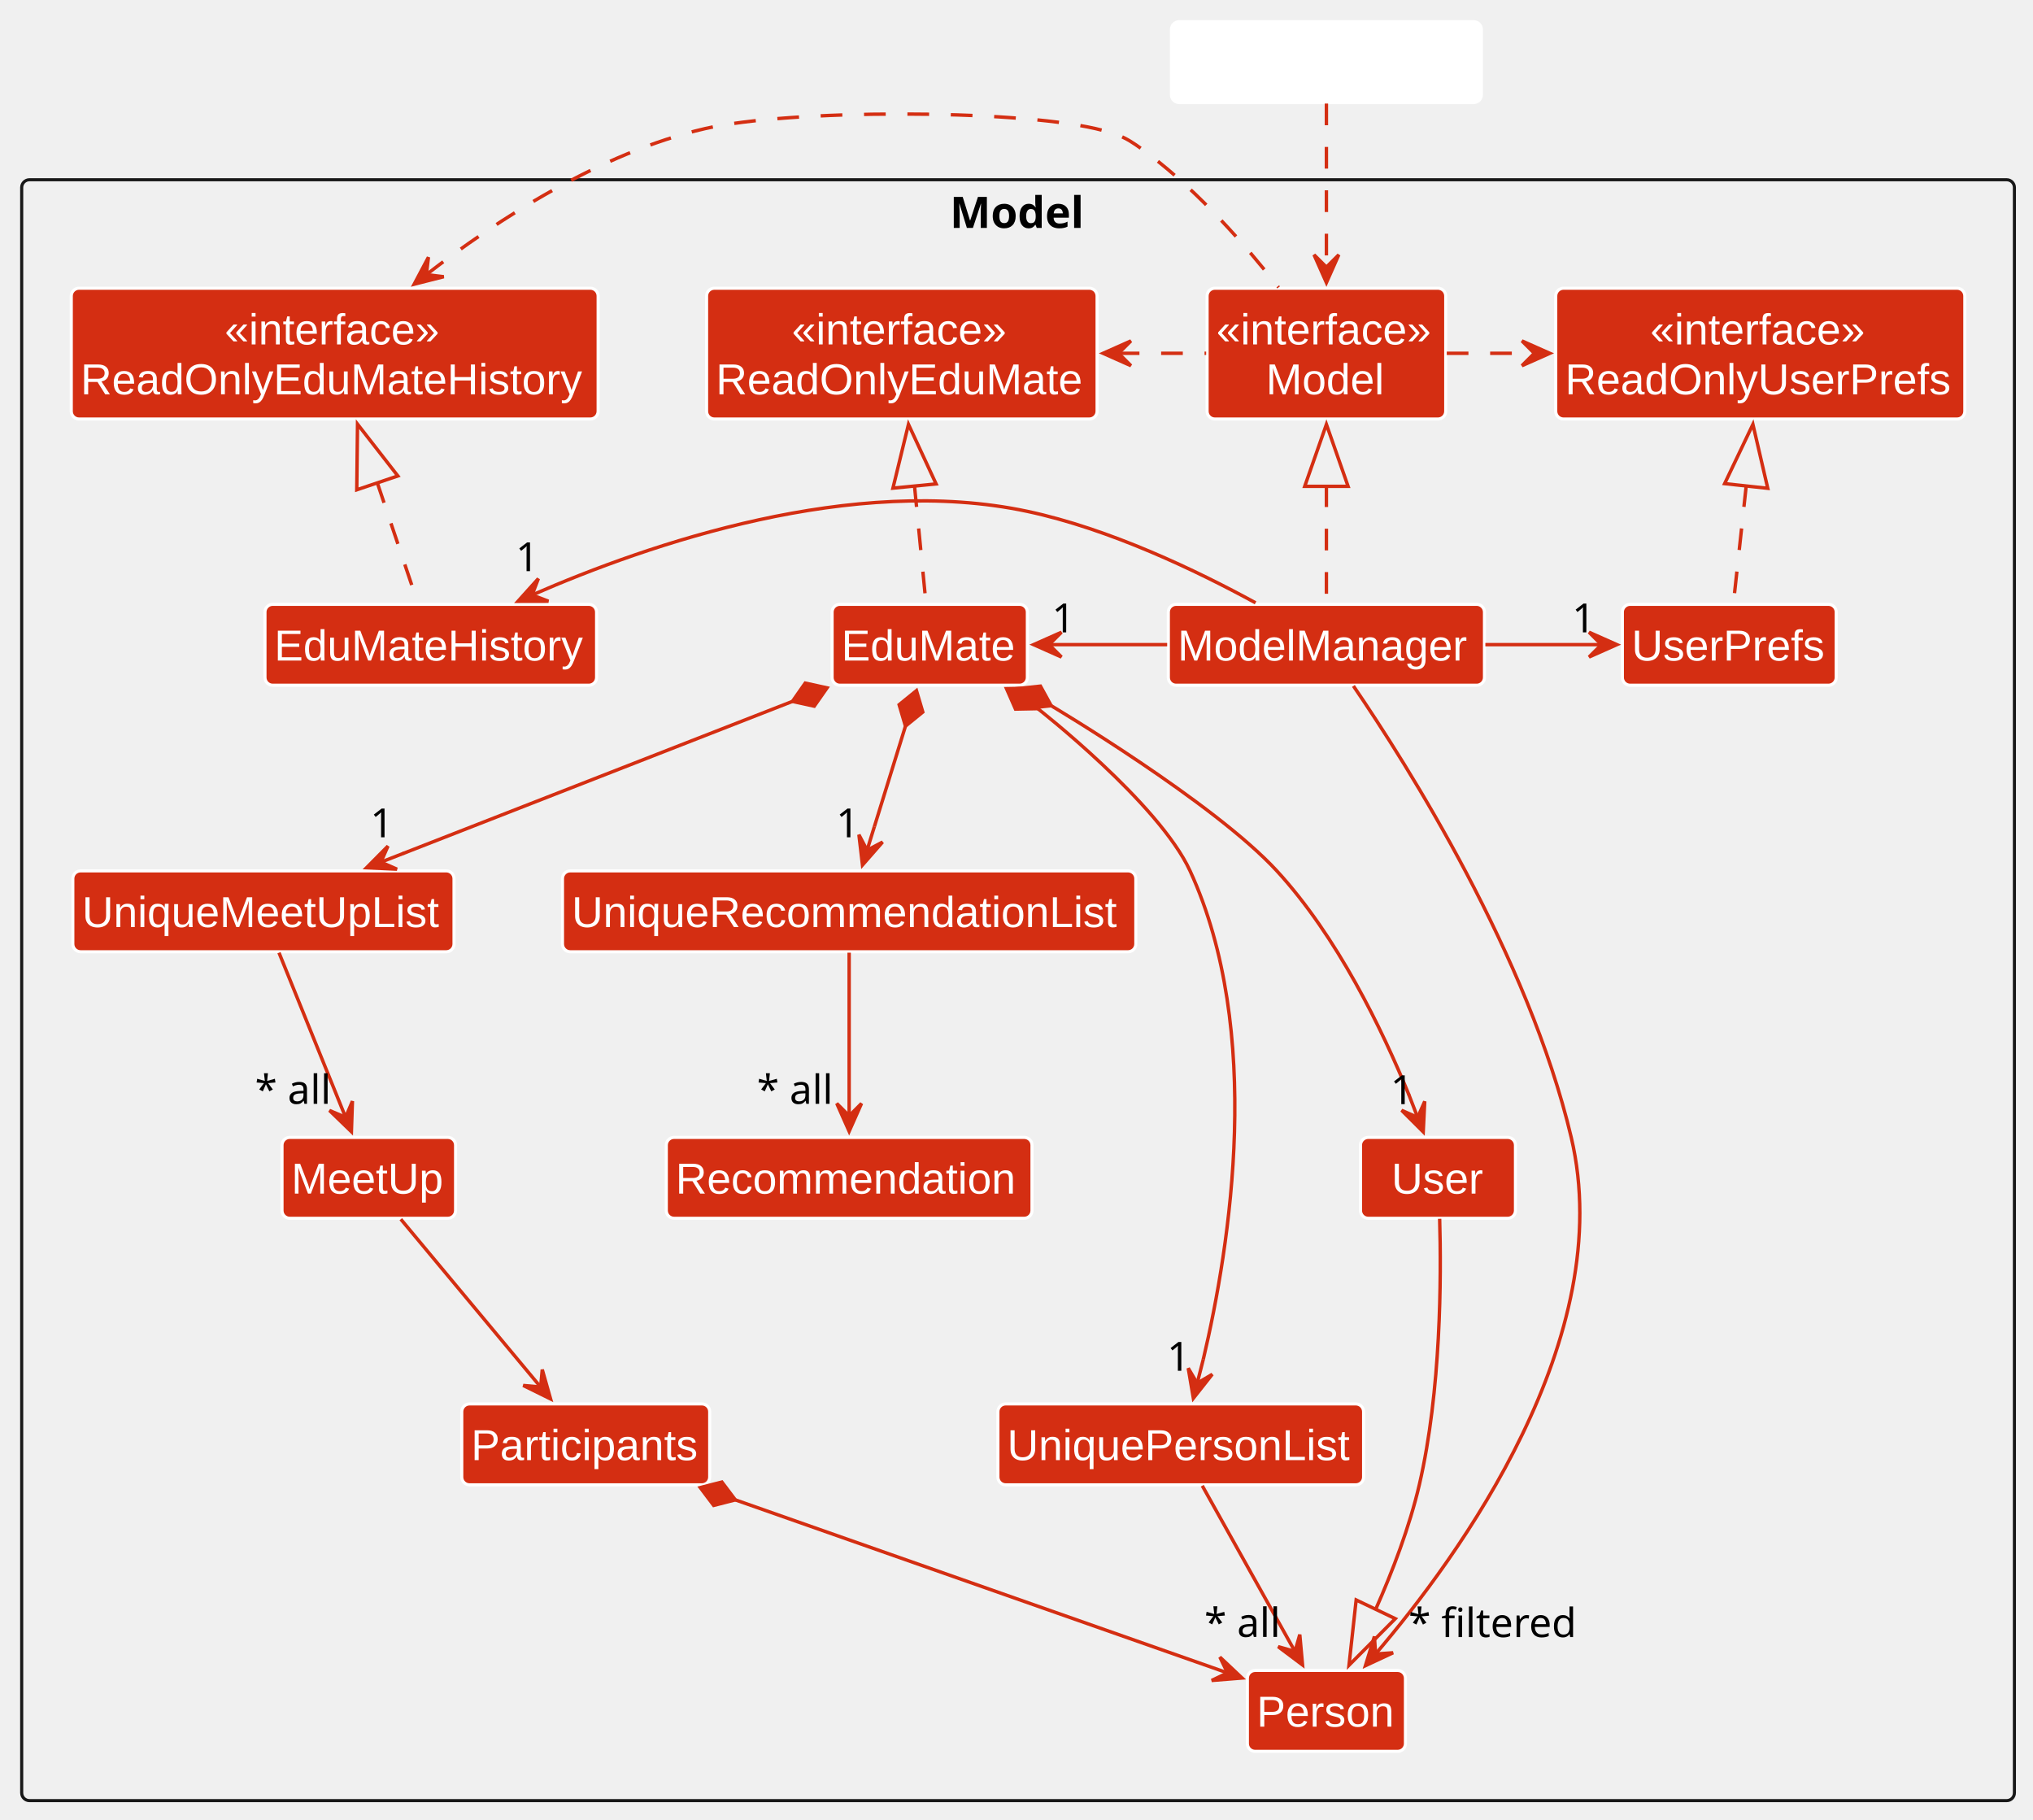
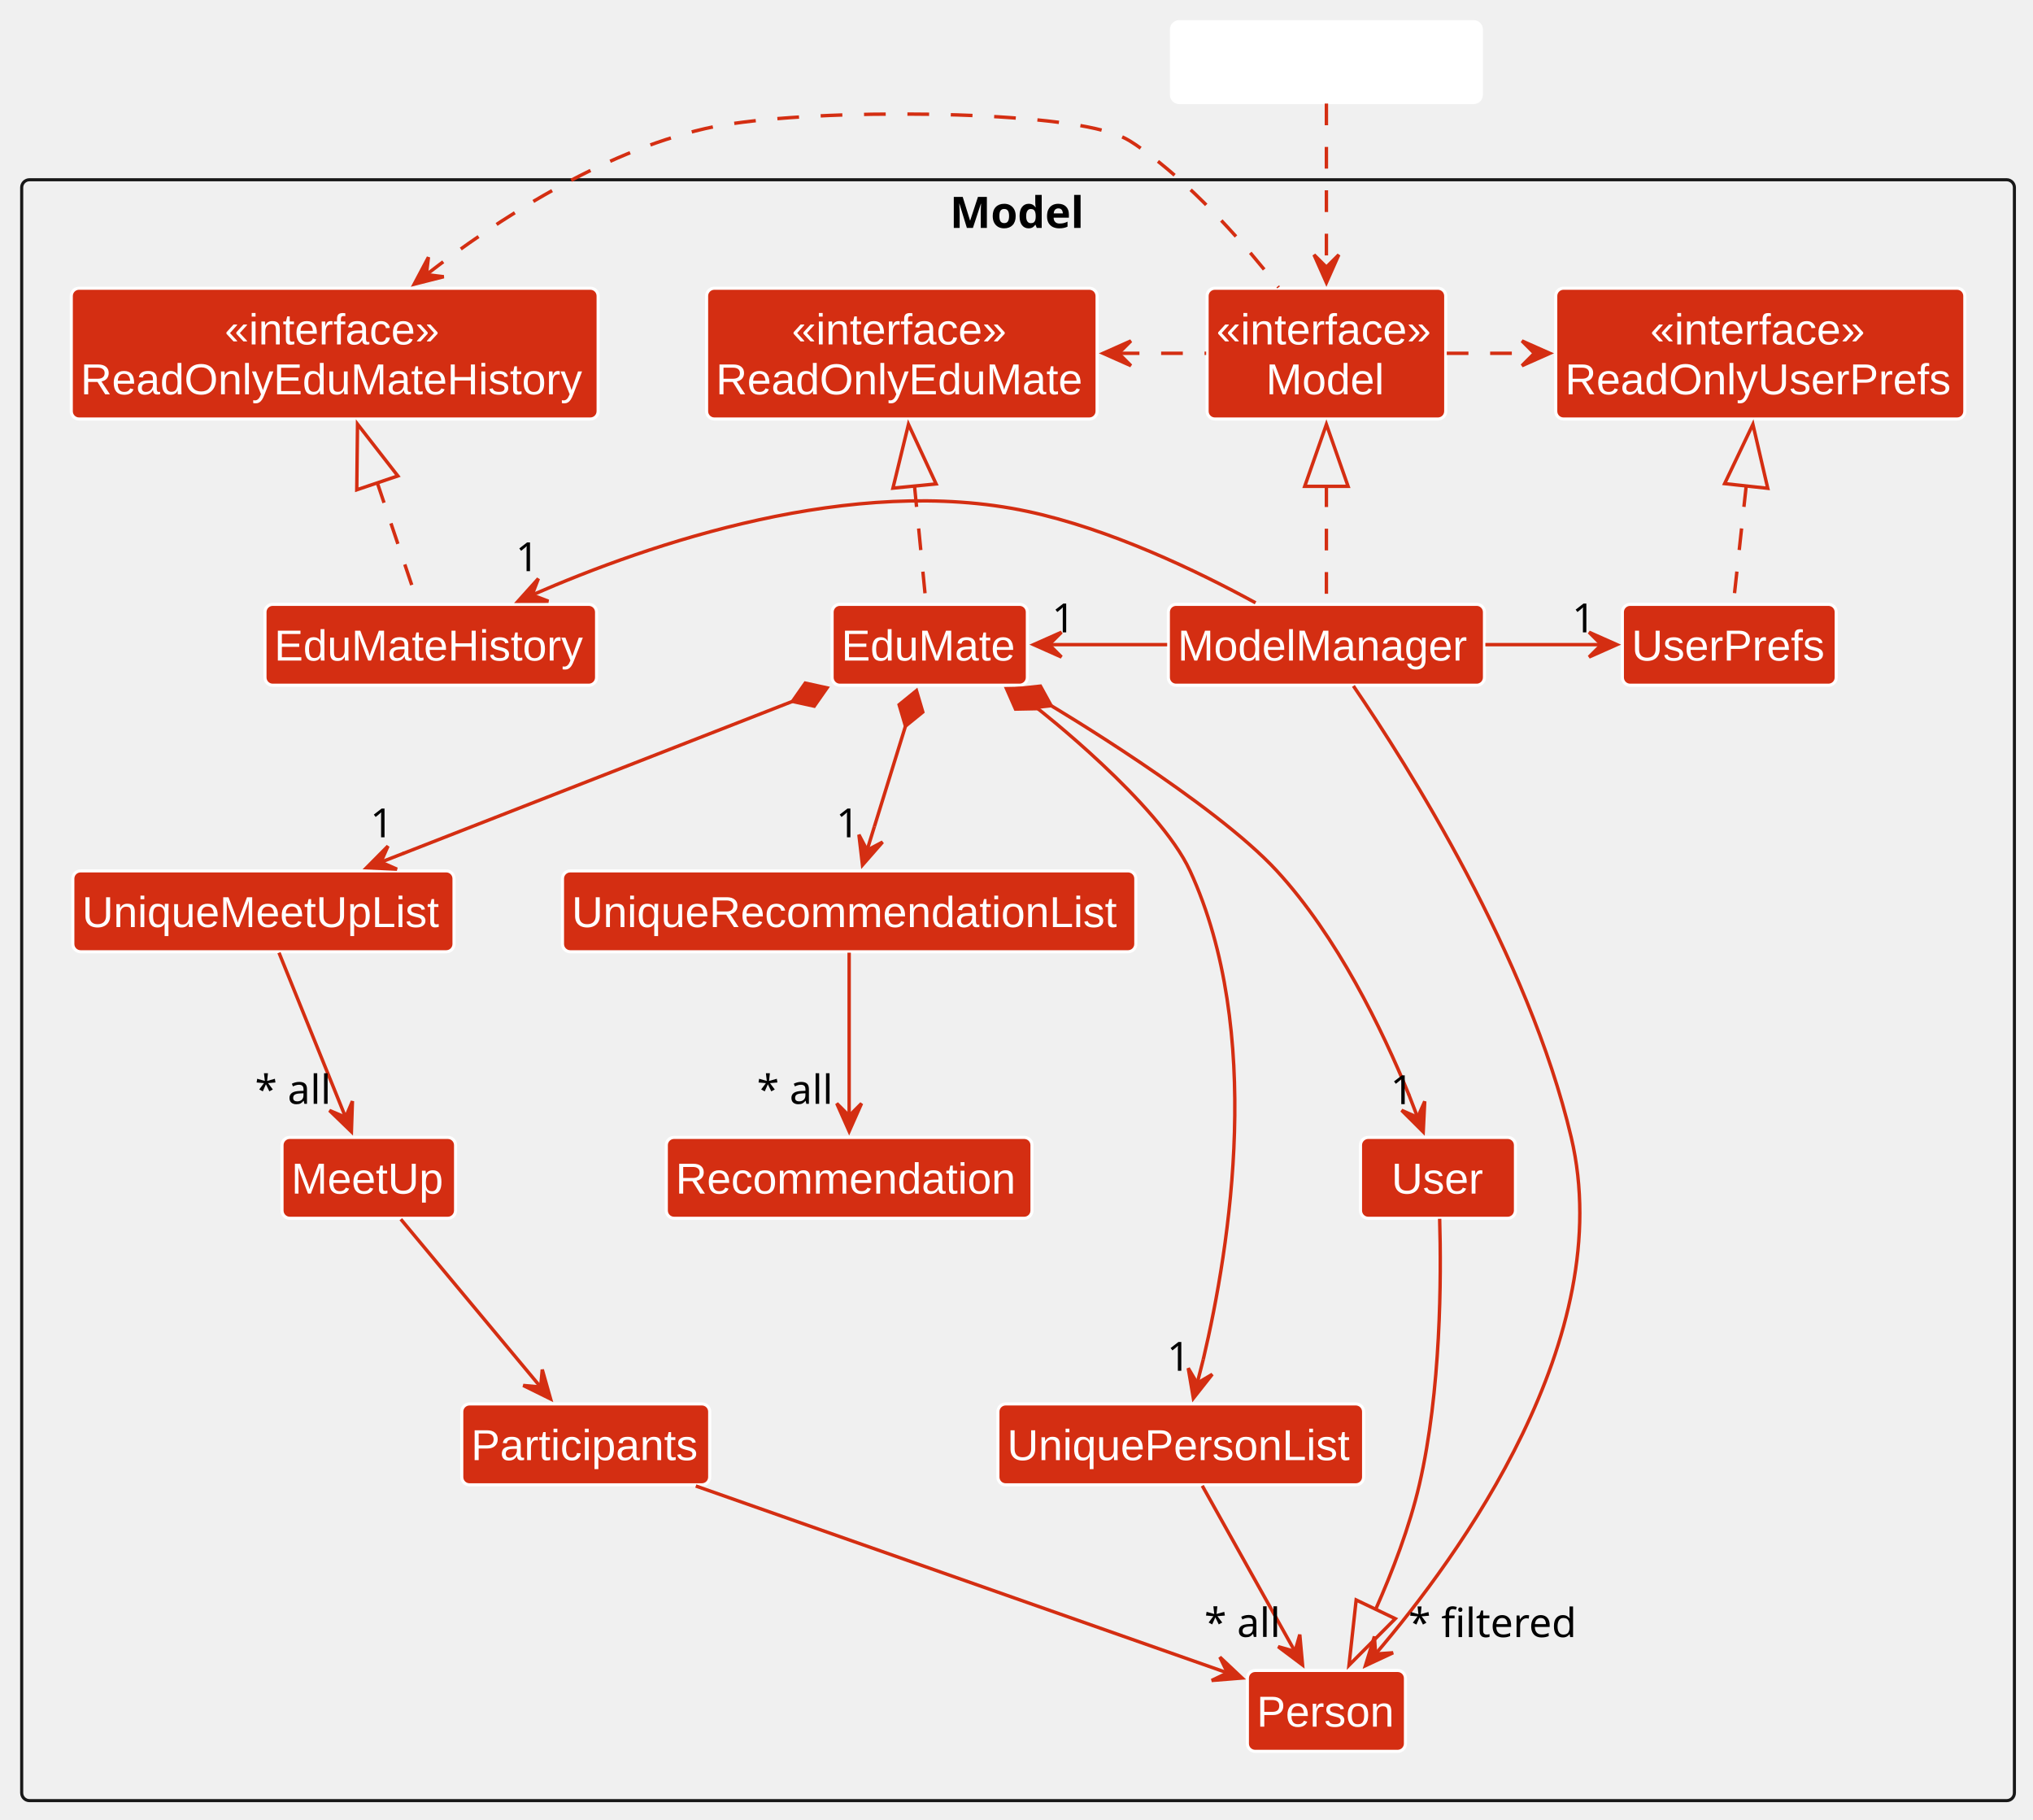
<svg xmlns="http://www.w3.org/2000/svg" contentStyleType="text/css" height="587px" preserveAspectRatio="none" style="width:656px;height:587px;background:#FFFFFF;" version="1.1" viewBox="0 0 656 587" width="656px" zoomAndPan="magnify">
  <defs />
  <g>
    <g id="cluster_Model">
      <rect fill="none" height="523" rx="2.5" ry="2.5" style="stroke:#181818;stroke-width:1.0;" width="643" x="7" y="58" />
      <text fill="#000000" font-family="sans-serif" font-size="14" font-weight="bold" lengthAdjust="spacing" textLength="44" x="306.5" y="73.535">Model</text>
    </g>
    <g id="elem_ReadOnlyEduMate">
      <rect codeLine="7" fill="#D42E12" height="42.197" id="ReadOnlyEduMate" rx="2.5" ry="2.5" style="stroke:#FFFFFF;stroke-width:1.0;" width="126" x="228" y="93" />
      <text fill="#FFFFFF" font-family="Arial" font-size="14" lengthAdjust="spacing" textLength="71" x="255.5" y="111.132">«interface»</text>
      <text fill="#FFFFFF" font-family="Arial" font-size="14" lengthAdjust="spacing" textLength="120" x="231" y="127.231">ReadOnlyEduMate</text>
    </g>
    <g id="elem_ReadOnlyEduMateHistory">
      <rect codeLine="8" fill="#D42E12" height="42.197" id="ReadOnlyEduMateHistory" rx="2.5" ry="2.5" style="stroke:#FFFFFF;stroke-width:1.0;" width="170" x="23" y="93" />
      <text fill="#FFFFFF" font-family="Arial" font-size="14" lengthAdjust="spacing" textLength="71" x="72.5" y="111.132">«interface»</text>
      <text fill="#FFFFFF" font-family="Arial" font-size="14" lengthAdjust="spacing" textLength="164" x="26" y="127.231">ReadOnlyEduMateHistory</text>
    </g>
    <g id="elem_ReadOnlyUserPrefs">
      <rect codeLine="9" fill="#D42E12" height="42.197" id="ReadOnlyUserPrefs" rx="2.5" ry="2.5" style="stroke:#FFFFFF;stroke-width:1.0;" width="132" x="502" y="93" />
      <text fill="#FFFFFF" font-family="Arial" font-size="14" lengthAdjust="spacing" textLength="71" x="532.5" y="111.132">«interface»</text>
      <text fill="#FFFFFF" font-family="Arial" font-size="14" lengthAdjust="spacing" textLength="126" x="505" y="127.231">ReadOnlyUserPrefs</text>
    </g>
    <g id="elem_Model1">
      <rect codeLine="10" fill="#D42E12" height="42.197" id="Model1" rx="2.5" ry="2.5" style="stroke:#FFFFFF;stroke-width:1.0;" width="77" x="389.5" y="93" />
      <text fill="#FFFFFF" font-family="Arial" font-size="14" lengthAdjust="spacing" textLength="71" x="392.5" y="111.132">«interface»</text>
      <text fill="#FFFFFF" font-family="Arial" font-size="14" lengthAdjust="spacing" textLength="39" x="408.5" y="127.231">Model</text>
    </g>
    <g id="elem_EduMate">
      <rect codeLine="11" fill="#D42E12" height="26.099" id="EduMate" rx="2.5" ry="2.5" style="stroke:#FFFFFF;stroke-width:1.0;" width="63" x="268.5" y="195" />
      <text fill="#FFFFFF" font-family="Arial" font-size="14" lengthAdjust="spacing" textLength="57" x="271.5" y="213.132">EduMate</text>
    </g>
    <g id="elem_EduMateHistory">
      <rect codeLine="12" fill="#D42E12" height="26.099" id="EduMateHistory" rx="2.5" ry="2.5" style="stroke:#FFFFFF;stroke-width:1.0;" width="107" x="85.5" y="195" />
      <text fill="#FFFFFF" font-family="Arial" font-size="14" lengthAdjust="spacing" textLength="101" x="88.5" y="213.132">EduMateHistory</text>
    </g>
    <g id="elem_ModelManager">
      <rect codeLine="13" fill="#D42E12" height="26.099" id="ModelManager" rx="2.5" ry="2.5" style="stroke:#FFFFFF;stroke-width:1.0;" width="102" x="377" y="195" />
      <text fill="#FFFFFF" font-family="Arial" font-size="14" lengthAdjust="spacing" textLength="96" x="380" y="213.132">ModelManager</text>
    </g>
    <g id="elem_UserPrefs">
      <rect codeLine="14" fill="#D42E12" height="26.099" id="UserPrefs" rx="2.5" ry="2.5" style="stroke:#FFFFFF;stroke-width:1.0;" width="69" x="523.5" y="195" />
      <text fill="#FFFFFF" font-family="Arial" font-size="14" lengthAdjust="spacing" textLength="63" x="526.5" y="213.132">UserPrefs</text>
    </g>
    <g id="elem_UniqueMeetUpList">
      <rect codeLine="16" fill="#D42E12" height="26.099" id="UniqueMeetUpList" rx="2.5" ry="2.5" style="stroke:#FFFFFF;stroke-width:1.0;" width="123" x="23.5" y="281" />
      <text fill="#FFFFFF" font-family="Arial" font-size="14" lengthAdjust="spacing" textLength="117" x="26.5" y="299.132">UniqueMeetUpList</text>
    </g>
    <g id="elem_UniqueRecommendationList">
      <rect codeLine="17" fill="#D42E12" height="26.099" id="UniqueRecommendationList" rx="2.5" ry="2.5" style="stroke:#FFFFFF;stroke-width:1.0;" width="185" x="181.5" y="281" />
      <text fill="#FFFFFF" font-family="Arial" font-size="14" lengthAdjust="spacing" textLength="179" x="184.5" y="299.132">UniqueRecommendationList</text>
    </g>
    <g id="elem_UniquePersonList">
      <rect codeLine="18" fill="#D42E12" height="26.099" id="UniquePersonList" rx="2.5" ry="2.5" style="stroke:#FFFFFF;stroke-width:1.0;" width="118" x="322" y="453" />
      <text fill="#FFFFFF" font-family="Arial" font-size="14" lengthAdjust="spacing" textLength="112" x="325" y="471.132">UniquePersonList</text>
    </g>
    <g id="elem_Participants">
      <rect codeLine="20" fill="#D42E12" height="26.099" id="Participants" rx="2.5" ry="2.5" style="stroke:#FFFFFF;stroke-width:1.0;" width="80" x="149" y="453" />
      <text fill="#FFFFFF" font-family="Arial" font-size="14" lengthAdjust="spacing" textLength="74" x="152" y="471.132">Participants</text>
    </g>
    <g id="elem_Person">
      <rect codeLine="21" fill="#D42E12" height="26.099" id="Person" rx="2.5" ry="2.5" style="stroke:#FFFFFF;stroke-width:1.0;" width="51" x="402.5" y="539" />
      <text fill="#FFFFFF" font-family="Arial" font-size="14" lengthAdjust="spacing" textLength="45" x="405.5" y="557.132">Person</text>
    </g>
    <g id="elem_User">
      <rect codeLine="22" fill="#D42E12" height="26.099" id="User" rx="2.5" ry="2.5" style="stroke:#FFFFFF;stroke-width:1.0;" width="50" x="439" y="367" />
      <text fill="#FFFFFF" font-family="Arial" font-size="14" lengthAdjust="spacing" textLength="30" x="449" y="385.132">User</text>
    </g>
    <g id="elem_Recommendation">
      <rect codeLine="23" fill="#D42E12" height="26.099" id="Recommendation" rx="2.5" ry="2.5" style="stroke:#FFFFFF;stroke-width:1.0;" width="118" x="215" y="367" />
      <text fill="#FFFFFF" font-family="Arial" font-size="14" lengthAdjust="spacing" textLength="112" x="218" y="385.132">Recommendation</text>
    </g>
    <g id="elem_MeetUp">
      <rect codeLine="24" fill="#D42E12" height="26.099" id="MeetUp" rx="2.5" ry="2.5" style="stroke:#FFFFFF;stroke-width:1.0;" width="56" x="91" y="367" />
      <text fill="#FFFFFF" font-family="Arial" font-size="14" lengthAdjust="spacing" textLength="50" x="94" y="385.132">MeetUp</text>
    </g>
    <g id="elem_HiddenOutside">
      <rect codeLine="27" fill="#FFFFFF" height="26.099" id="HiddenOutside" rx="2.5" ry="2.5" style="stroke:#FFFFFF;stroke-width:1.0;" width="100" x="378" y="7" />
      <text fill="#FFFFFF" font-family="Arial" font-size="14" lengthAdjust="spacing" textLength="94" x="381" y="25.132">HiddenOutside</text>
    </g>
    <g id="link_HiddenOutside_Model1">
      <path codeLine="28" d="M428,33.41 C428,46.95 428,69.03 428,86.5 " fill="none" id="HiddenOutside-to-Model1" style="stroke:#D42E12;stroke-width:1.1;stroke-dasharray:7.0,7.0;" />
      <polygon fill="#D42E12" points="428,91.2,432,82.2,428,86.2,424,82.2,428,91.2" style="stroke:#D42E12;stroke-width:1.1;" />
    </g>
    <g id="link_ReadOnlyEduMate_EduMate">
      <path codeLine="30" d="M295.07,156.59 C296.42,170.38 297.82,184.71 298.78,194.55 " fill="none" id="ReadOnlyEduMate-backto-EduMate" style="stroke:#D42E12;stroke-width:1.1;stroke-dasharray:7.0,7.0;" />
      <polygon fill="none" points="288.13,157.51,293.14,136.92,302.06,156.15,288.13,157.51" style="stroke:#D42E12;stroke-width:1.1;" />
    </g>
    <g id="link_ReadOnlyEduMateHistory_EduMateHistory">
      <path codeLine="32" d="M121.68,155.59 C126.43,169.69 131.41,184.48 134.81,194.55 " fill="none" id="ReadOnlyEduMateHistory-backto-EduMateHistory" style="stroke:#D42E12;stroke-width:1.1;stroke-dasharray:7.0,7.0;" />
      <polygon fill="none" points="115.12,158.04,115.36,136.85,128.38,153.57,115.12,158.04" style="stroke:#D42E12;stroke-width:1.1;" />
    </g>
    <g id="link_Model1_ModelManager">
      <path codeLine="34" d="M428,156.59 C428,170.38 428,184.71 428,194.55 " fill="none" id="Model1-backto-ModelManager" style="stroke:#D42E12;stroke-width:1.1;stroke-dasharray:7.0,7.0;" />
      <polygon fill="none" points="421,156.93,428,136.93,435,156.93,421,156.93" style="stroke:#D42E12;stroke-width:1.1;" />
    </g>
    <g id="link_Model1_ReadOnlyUserPrefs">
      <path codeLine="35" d="M466.83,114 C476.34,114 485.85,114 495.36,114 " fill="none" id="Model1-to-ReadOnlyUserPrefs" style="stroke:#D42E12;stroke-width:1.1;stroke-dasharray:7.0,7.0;" />
      <polygon fill="#D42E12" points="500.09,114,491.09,110,495.09,114,491.09,118,500.09,114" style="stroke:#D42E12;stroke-width:1.1;" />
    </g>
    <g id="link_ReadOnlyEduMate_Model1">
      <path codeLine="36" d="M360.67,114 C370.18,114 379.69,114 389.2,114 " fill="none" id="ReadOnlyEduMate-backto-Model1" style="stroke:#D42E12;stroke-width:1.1;stroke-dasharray:7.0,7.0;" />
      <polygon fill="#D42E12" points="355.93,114,364.93,118,360.93,114,364.93,110,355.93,114" style="stroke:#D42E12;stroke-width:1.1;" />
    </g>
    <g id="link_ReadOnlyEduMateHistory_Model1">
      <path codeLine="37" d="M137.45,88.7 C160.28,71.04 193.64,49.29 227.5,41.5 C254.79,35.22 326.21,35.22 353.5,41.5 C361.93,43.44 364.1,44.78 371,50 C387.02,62.12 401.99,79.25 412.57,92.74 " fill="none" id="ReadOnlyEduMateHistory-backto-Model1" style="stroke:#D42E12;stroke-width:1.1;stroke-dasharray:7.0,7.0;" />
      <polygon fill="#D42E12" points="133.64,91.7,143.189,89.286,137.572,88.612,138.247,82.995,133.64,91.7" style="stroke:#D42E12;stroke-width:1.1;" />
    </g>
    <g id="link_EduMate_ModelManager">
      <path codeLine="38" d="M338.28,208 C351.06,208 363.84,208 376.62,208 " fill="none" id="EduMate-backto-ModelManager" style="stroke:#D42E12;stroke-width:1.1;" />
      <polygon fill="#D42E12" points="333.51,208,342.51,212,338.51,208,342.51,204,333.51,208" style="stroke:#D42E12;stroke-width:1.1;" />
      <text fill="#000000" font-family="sans-serif" font-size="13" lengthAdjust="spacing" textLength="8" x="339.425" y="204.043">1</text>
    </g>
    <g id="link_ModelManager_UserPrefs">
      <path codeLine="39" d="M479.29,208 C491.88,208 504.48,208 517.07,208 " fill="none" id="ModelManager-to-UserPrefs" style="stroke:#D42E12;stroke-width:1.1;" />
      <polygon fill="#D42E12" points="521.74,208,512.74,204,516.74,208,512.74,212,521.74,208" style="stroke:#D42E12;stroke-width:1.1;" />
      <text fill="#000000" font-family="sans-serif" font-size="13" lengthAdjust="spacing" textLength="8" x="507.27" y="204.043">1</text>
    </g>
    <g id="link_EduMateHistory_ModelManager">
      <path codeLine="40" d="M171.65,192.01 C209.9,175.29 275.23,153.03 331.5,165 C358.05,170.65 386.16,184.14 405.14,194.51 " fill="none" id="EduMateHistory-backto-ModelManager" style="stroke:#D42E12;stroke-width:1.1;" />
      <polygon fill="#D42E12" points="167.13,194.02,176.979,194,171.695,191.98,173.715,186.696,167.13,194.02" style="stroke:#D42E12;stroke-width:1.1;" />
      <text fill="#000000" font-family="sans-serif" font-size="13" lengthAdjust="spacing" textLength="8" x="166.41" y="184.296">1</text>
    </g>
    <g id="link_ReadOnlyUserPrefs_UserPrefs">
      <path codeLine="41" d="M563.48,156.59 C561.98,170.38 560.42,184.71 559.35,194.55 " fill="none" id="ReadOnlyUserPrefs-backto-UserPrefs" style="stroke:#D42E12;stroke-width:1.1;stroke-dasharray:7.0,7.0;" />
      <polygon fill="none" points="556.5,156.05,565.62,136.92,570.41,157.56,556.5,156.05" style="stroke:#D42E12;stroke-width:1.1;" />
    </g>
    <g id="link_EduMate_UniqueMeetUpList">
      <path codeLine="43" d="M255.693,226.318 C255.693,226.318 166.72,261.07 130.1,275.38 " fill="none" id="EduMate-UniqueMeetUpList" style="stroke:#D42E12;stroke-width:1.1;" />
      <polygon fill="#D42E12" points="266.87,221.95,259.826,220.408,255.693,226.318,262.738,227.859,266.87,221.95" style="stroke:#D42E12;stroke-width:1.1;" />
      <polygon fill="#D42E12" points="118.26,280,128.098,280.454,122.918,278.182,125.189,273.001,118.26,280" style="stroke:#D42E12;stroke-width:1.1;" />
      <line style="stroke:#D42E12;stroke-width:1.1;" x1="122.918" x2="130.375" y1="278.182" y2="275.27" />
      <text fill="#000000" font-family="sans-serif" font-size="13" lengthAdjust="spacing" textLength="8" x="119.468" y="270.172">1</text>
    </g>
    <g id="link_EduMate_UniqueRecommendationList">
      <path codeLine="44" d="M292.171,234.303 C292.171,234.303 285.25,256.64 282.14,266.72 " fill="none" id="EduMate-UniqueRecommendationList" style="stroke:#D42E12;stroke-width:1.1;" />
      <polygon fill="#D42E12" points="295.72,222.84,290.125,227.389,292.171,234.303,297.767,229.755,295.72,222.84" style="stroke:#D42E12;stroke-width:1.1;" />
      <polygon fill="#D42E12" points="278.3,279.11,284.79,271.702,279.784,274.335,277.151,269.329,278.3,279.11" style="stroke:#D42E12;stroke-width:1.1;" />
      <line style="stroke:#D42E12;stroke-width:1.1;" x1="279.784" x2="282.145" y1="274.335" y2="266.69" />
      <text fill="#000000" font-family="sans-serif" font-size="13" lengthAdjust="spacing" textLength="8" x="269.793" y="270.172">1</text>
    </g>
    <g id="link_EduMate_UniquePersonList">
      <path codeLine="45" d="M334.882,228.66 C334.882,228.66 373.96,259.17 384,281 C407.78,332.7 397.02,401.52 388.27,438.62 " fill="none" id="EduMate-UniquePersonList" style="stroke:#D42E12;stroke-width:1.1;" />
      <polygon fill="#D42E12" points="324.77,222.2,327.673,228.801,334.882,228.66,331.98,222.059,324.77,222.2" style="stroke:#D42E12;stroke-width:1.1;" />
      <polygon fill="#D42E12" points="385.07,451.17,391.171,443.438,386.306,446.325,383.419,441.461,385.07,451.17" style="stroke:#D42E12;stroke-width:1.1;" />
      <line style="stroke:#D42E12;stroke-width:1.1;" x1="386.306" x2="388.28" y1="446.325" y2="438.575" />
      <text fill="#000000" font-family="sans-serif" font-size="13" lengthAdjust="spacing" textLength="8" x="376.572" y="442.296">1</text>
    </g>
    <g id="link_EduMate_User">
      <path codeLine="46" d="M339.199,227.71 C339.199,227.71 391.63,258.85 412,281 C431.51,302.21 445.97,332.09 454.63,353.27 " fill="none" id="EduMate-User" style="stroke:#D42E12;stroke-width:1.1;" />
      <polygon fill="#D42E12" points="328.56,222.16,332.029,228.482,339.199,227.71,335.73,221.389,328.56,222.16" style="stroke:#D42E12;stroke-width:1.1;" />
      <polygon fill="#D42E12" points="459.24,365.21,459.728,355.373,457.438,360.546,452.265,358.256,459.24,365.21" style="stroke:#D42E12;stroke-width:1.1;" />
      <line style="stroke:#D42E12;stroke-width:1.1;" x1="457.438" x2="454.555" y1="360.546" y2="353.08" />
      <text fill="#000000" font-family="sans-serif" font-size="13" lengthAdjust="spacing" textLength="8" x="448.66" y="356.268">1</text>
    </g>
    <g id="link_User_Person">
      <path codeLine="47" d="M464.54,393.26 C465.09,412 465.01,448.78 458,479 C454.82,492.69 449.3,507.1 443.84,519.41 " fill="none" id="User-to-Person" style="stroke:#D42E12;stroke-width:1.1;" />
      <polygon fill="none" points="450.23,522.29,435.29,537.31,437.6,516.25,450.23,522.29" style="stroke:#D42E12;stroke-width:1.1;" />
    </g>
    <g id="link_UniquePersonList_Person">
      <path codeLine="48" d="M387.94,479.39 C395.85,493.54 408.86,516.8 417.9,532.95 " fill="none" id="UniquePersonList-to-Person" style="stroke:#D42E12;stroke-width:1.1;" />
      <polygon fill="#D42E12" points="420.3,537.23,419.412,527.421,417.866,532.863,412.424,531.316,420.3,537.23" style="stroke:#D42E12;stroke-width:1.1;" />
      <text fill="#000000" font-family="sans-serif" font-size="13" lengthAdjust="spacing" textLength="25" x="388.621" y="528.172">* all</text>
    </g>
    <g id="link_UniqueMeetUpList_MeetUp">
      <path codeLine="49" d="M90.02,307.39 C95.69,321.41 104.99,344.39 111.52,360.53 " fill="none" id="UniqueMeetUpList-to-MeetUp" style="stroke:#D42E12;stroke-width:1.1;" />
      <polygon fill="#D42E12" points="113.39,365.15,113.725,355.307,111.516,360.515,106.308,358.306,113.39,365.15" style="stroke:#D42E12;stroke-width:1.1;" />
      <text fill="#000000" font-family="sans-serif" font-size="13" lengthAdjust="spacing" textLength="25" x="82.273" y="356.172">* all</text>
    </g>
    <g id="link_UniqueRecommendationList_Recommendation">
      <path codeLine="50" d="M274,307.39 C274,321.29 274,343.99 274,360.1 " fill="none" id="UniqueRecommendationList-to-Recommendation" style="stroke:#D42E12;stroke-width:1.1;" />
      <polygon fill="#D42E12" points="274,365.04,278,356.04,274,360.04,270,356.04,274,365.04" style="stroke:#D42E12;stroke-width:1.1;" />
      <text fill="#000000" font-family="sans-serif" font-size="13" lengthAdjust="spacing" textLength="25" x="244.234" y="356.172">* all</text>
    </g>
    <g id="link_Participants_Person">
-       <path codeLine="52" d="M237.275,483.958 C237.275,483.958 347.52,522.71 388.71,537.19 " fill="none" id="Participants-Person" style="stroke:#D42E12;stroke-width:1.1;" />
-       <polygon fill="#D42E12" points="225.95,479.99,230.29,485.749,237.275,483.958,232.935,478.199,225.95,479.99" style="stroke:#D42E12;stroke-width:1.1;" />
-       <polygon fill="#D42E12" points="400.79,541.44,393.626,534.681,396.073,539.782,390.973,542.229,400.79,541.44" style="stroke:#D42E12;stroke-width:1.1;" />
-       <line style="stroke:#D42E12;stroke-width:1.1;" x1="396.073" x2="388.53" y1="539.782" y2="537.125" />
+       <path codeLine="52" d="M224.52,479.48 C270.97,495.81 351.65,524.16 396.18,539.82 " fill="none" id="Participants-to-Person" style="stroke:#D42E12;stroke-width:1.1;" />
+       <polygon fill="#D42E12" points="400.79,541.44,393.626,534.682,396.073,539.782,390.973,542.229,400.79,541.44" style="stroke:#D42E12;stroke-width:1.1;" />
    </g>
    <g id="link_MeetUp_Participants">
      <path codeLine="53" d="M129.33,393.39 C141.32,407.79 161.18,431.62 174.66,447.8 " fill="none" id="MeetUp-to-Participants" style="stroke:#D42E12;stroke-width:1.1;" />
      <polygon fill="#D42E12" points="177.66,451.39,174.975,441.914,174.46,447.548,168.827,447.034,177.66,451.39" style="stroke:#D42E12;stroke-width:1.1;" />
    </g>
    <g id="link_ModelManager_Person">
      <path codeLine="55" d="M436.71,221.33 C454.22,246.96 493.19,308.5 507,367 C522.24,431.55 470.88,502.09 443.73,533.83 " fill="none" id="ModelManager-to-Person" style="stroke:#D42E12;stroke-width:1.1;" />
      <polygon fill="#D42E12" points="440.59,537.45,449.518,533.292,443.874,533.68,443.486,528.037,440.59,537.45" style="stroke:#D42E12;stroke-width:1.1;" />
      <text fill="#000000" font-family="sans-serif" font-size="13" lengthAdjust="spacing" textLength="55" x="454.507" y="528.227">* filtered</text>
    </g>
  </g>
</svg>
